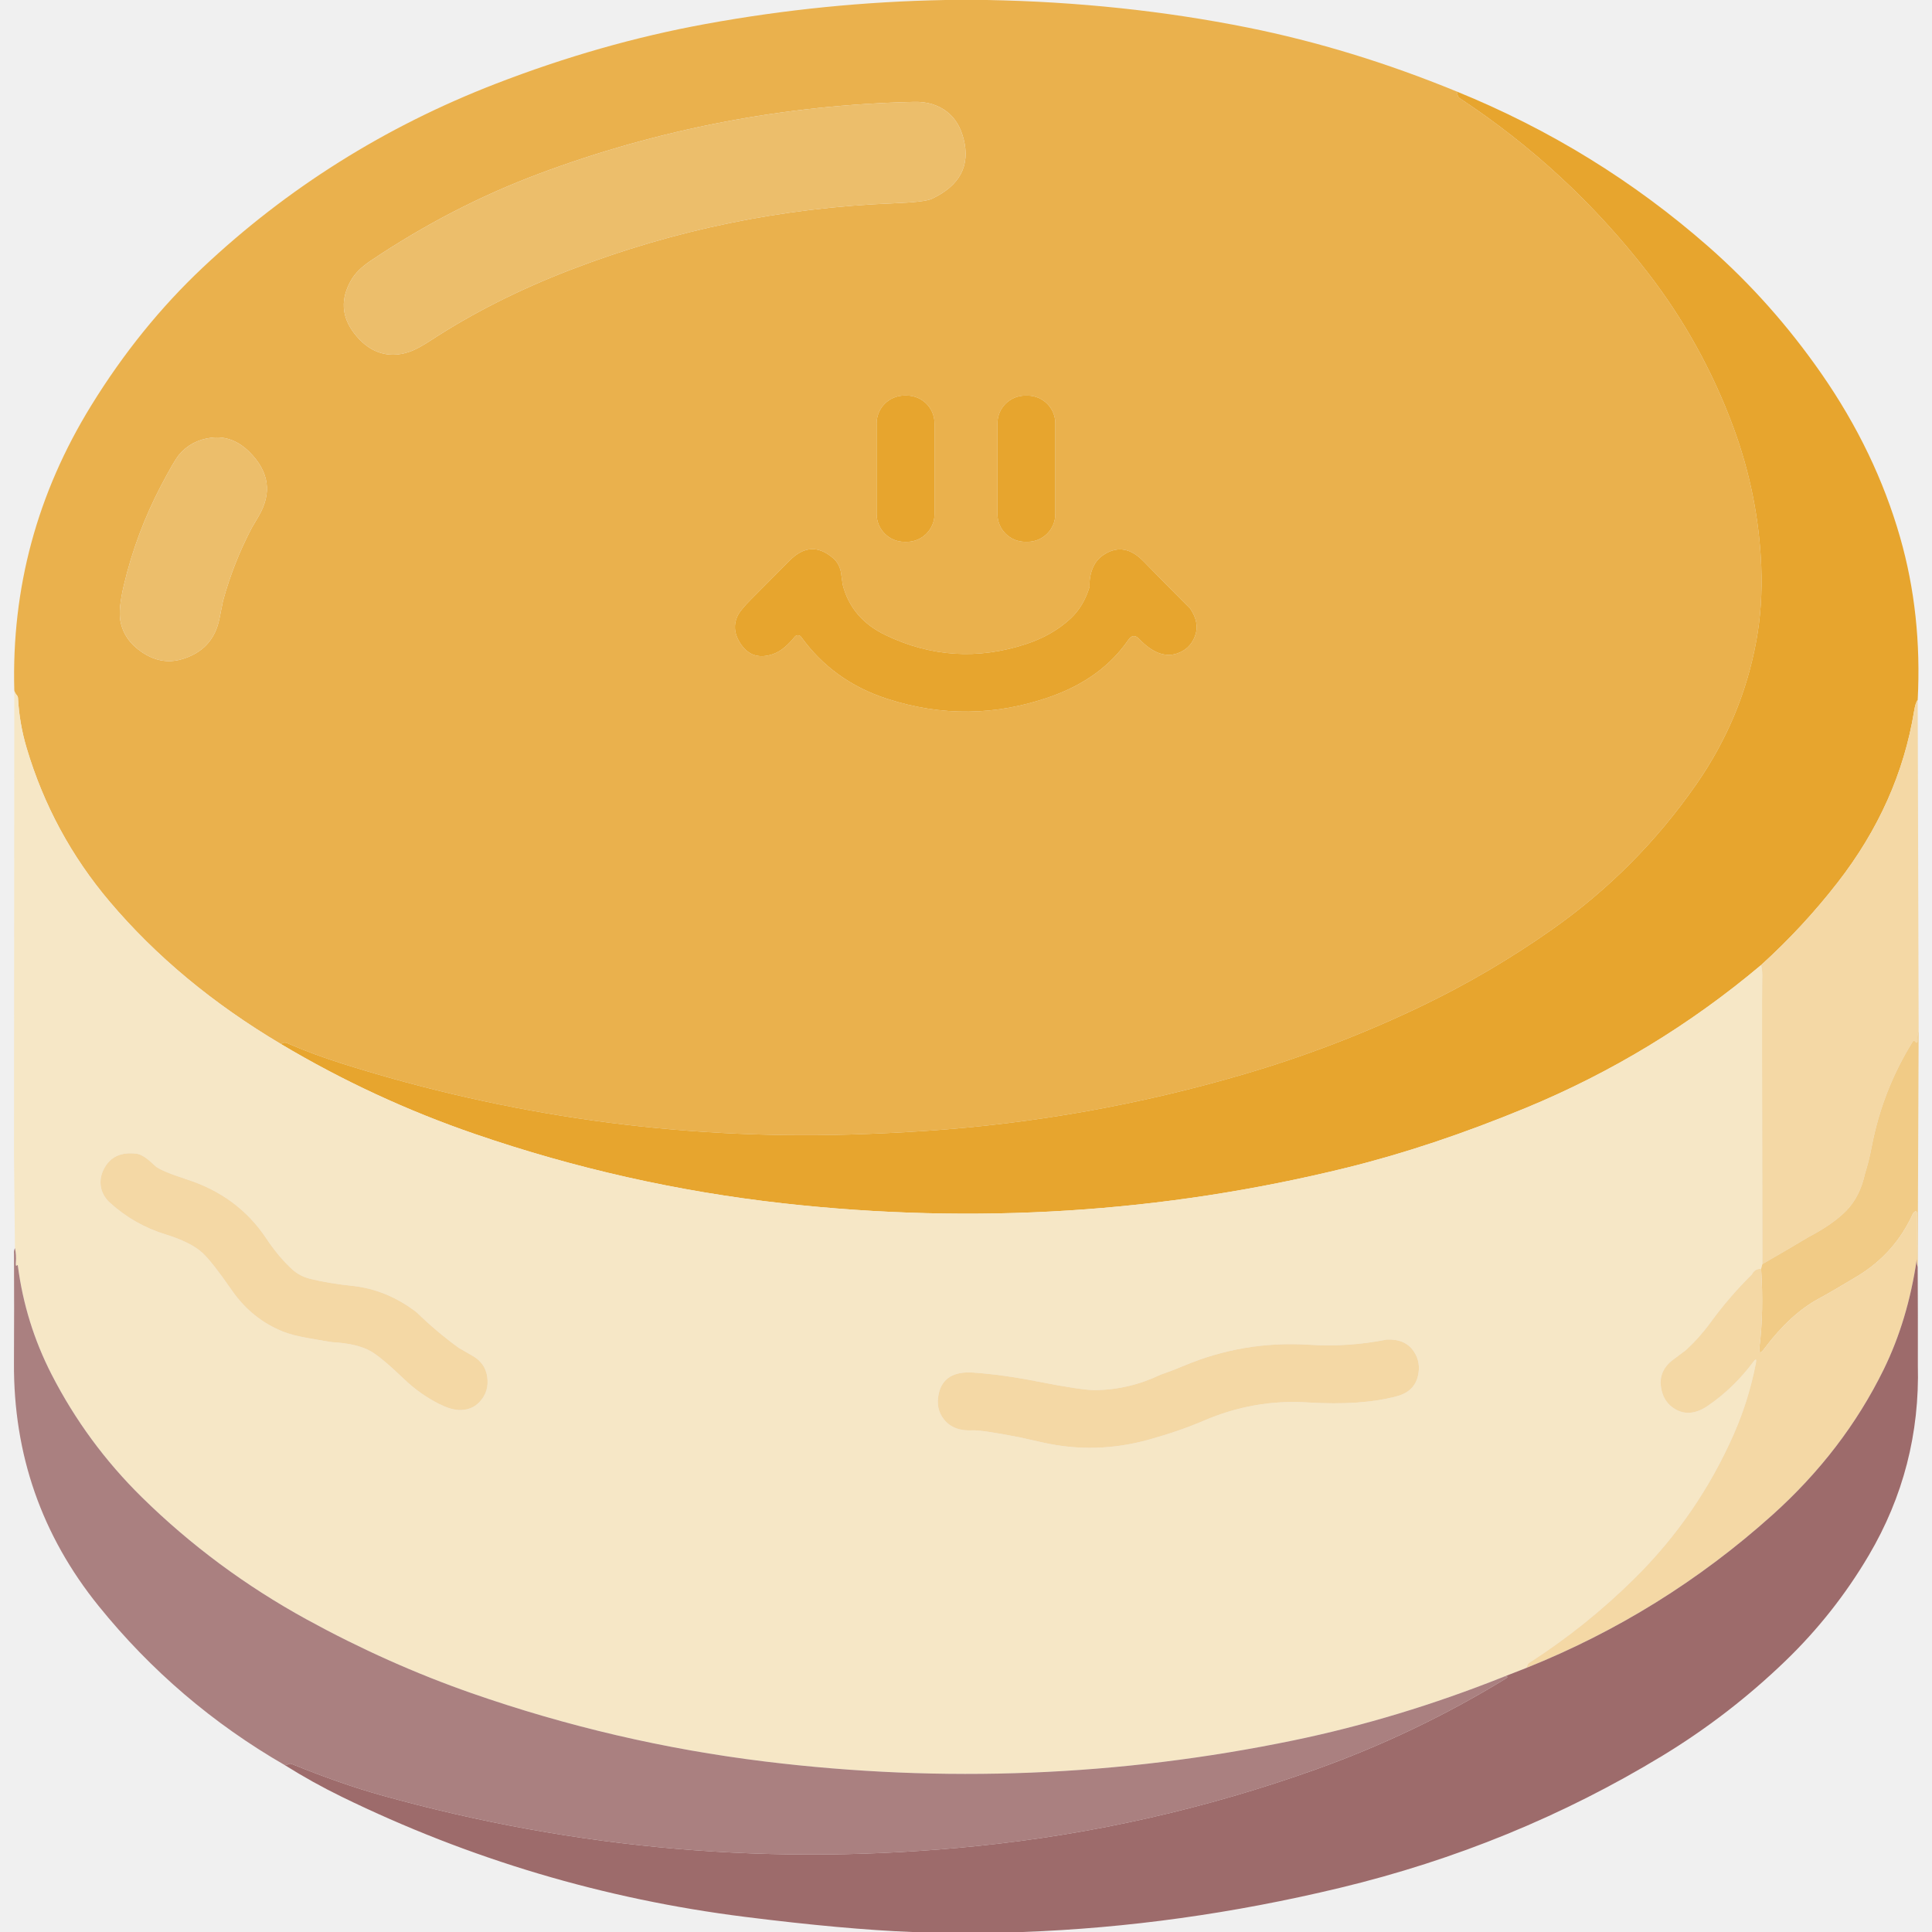
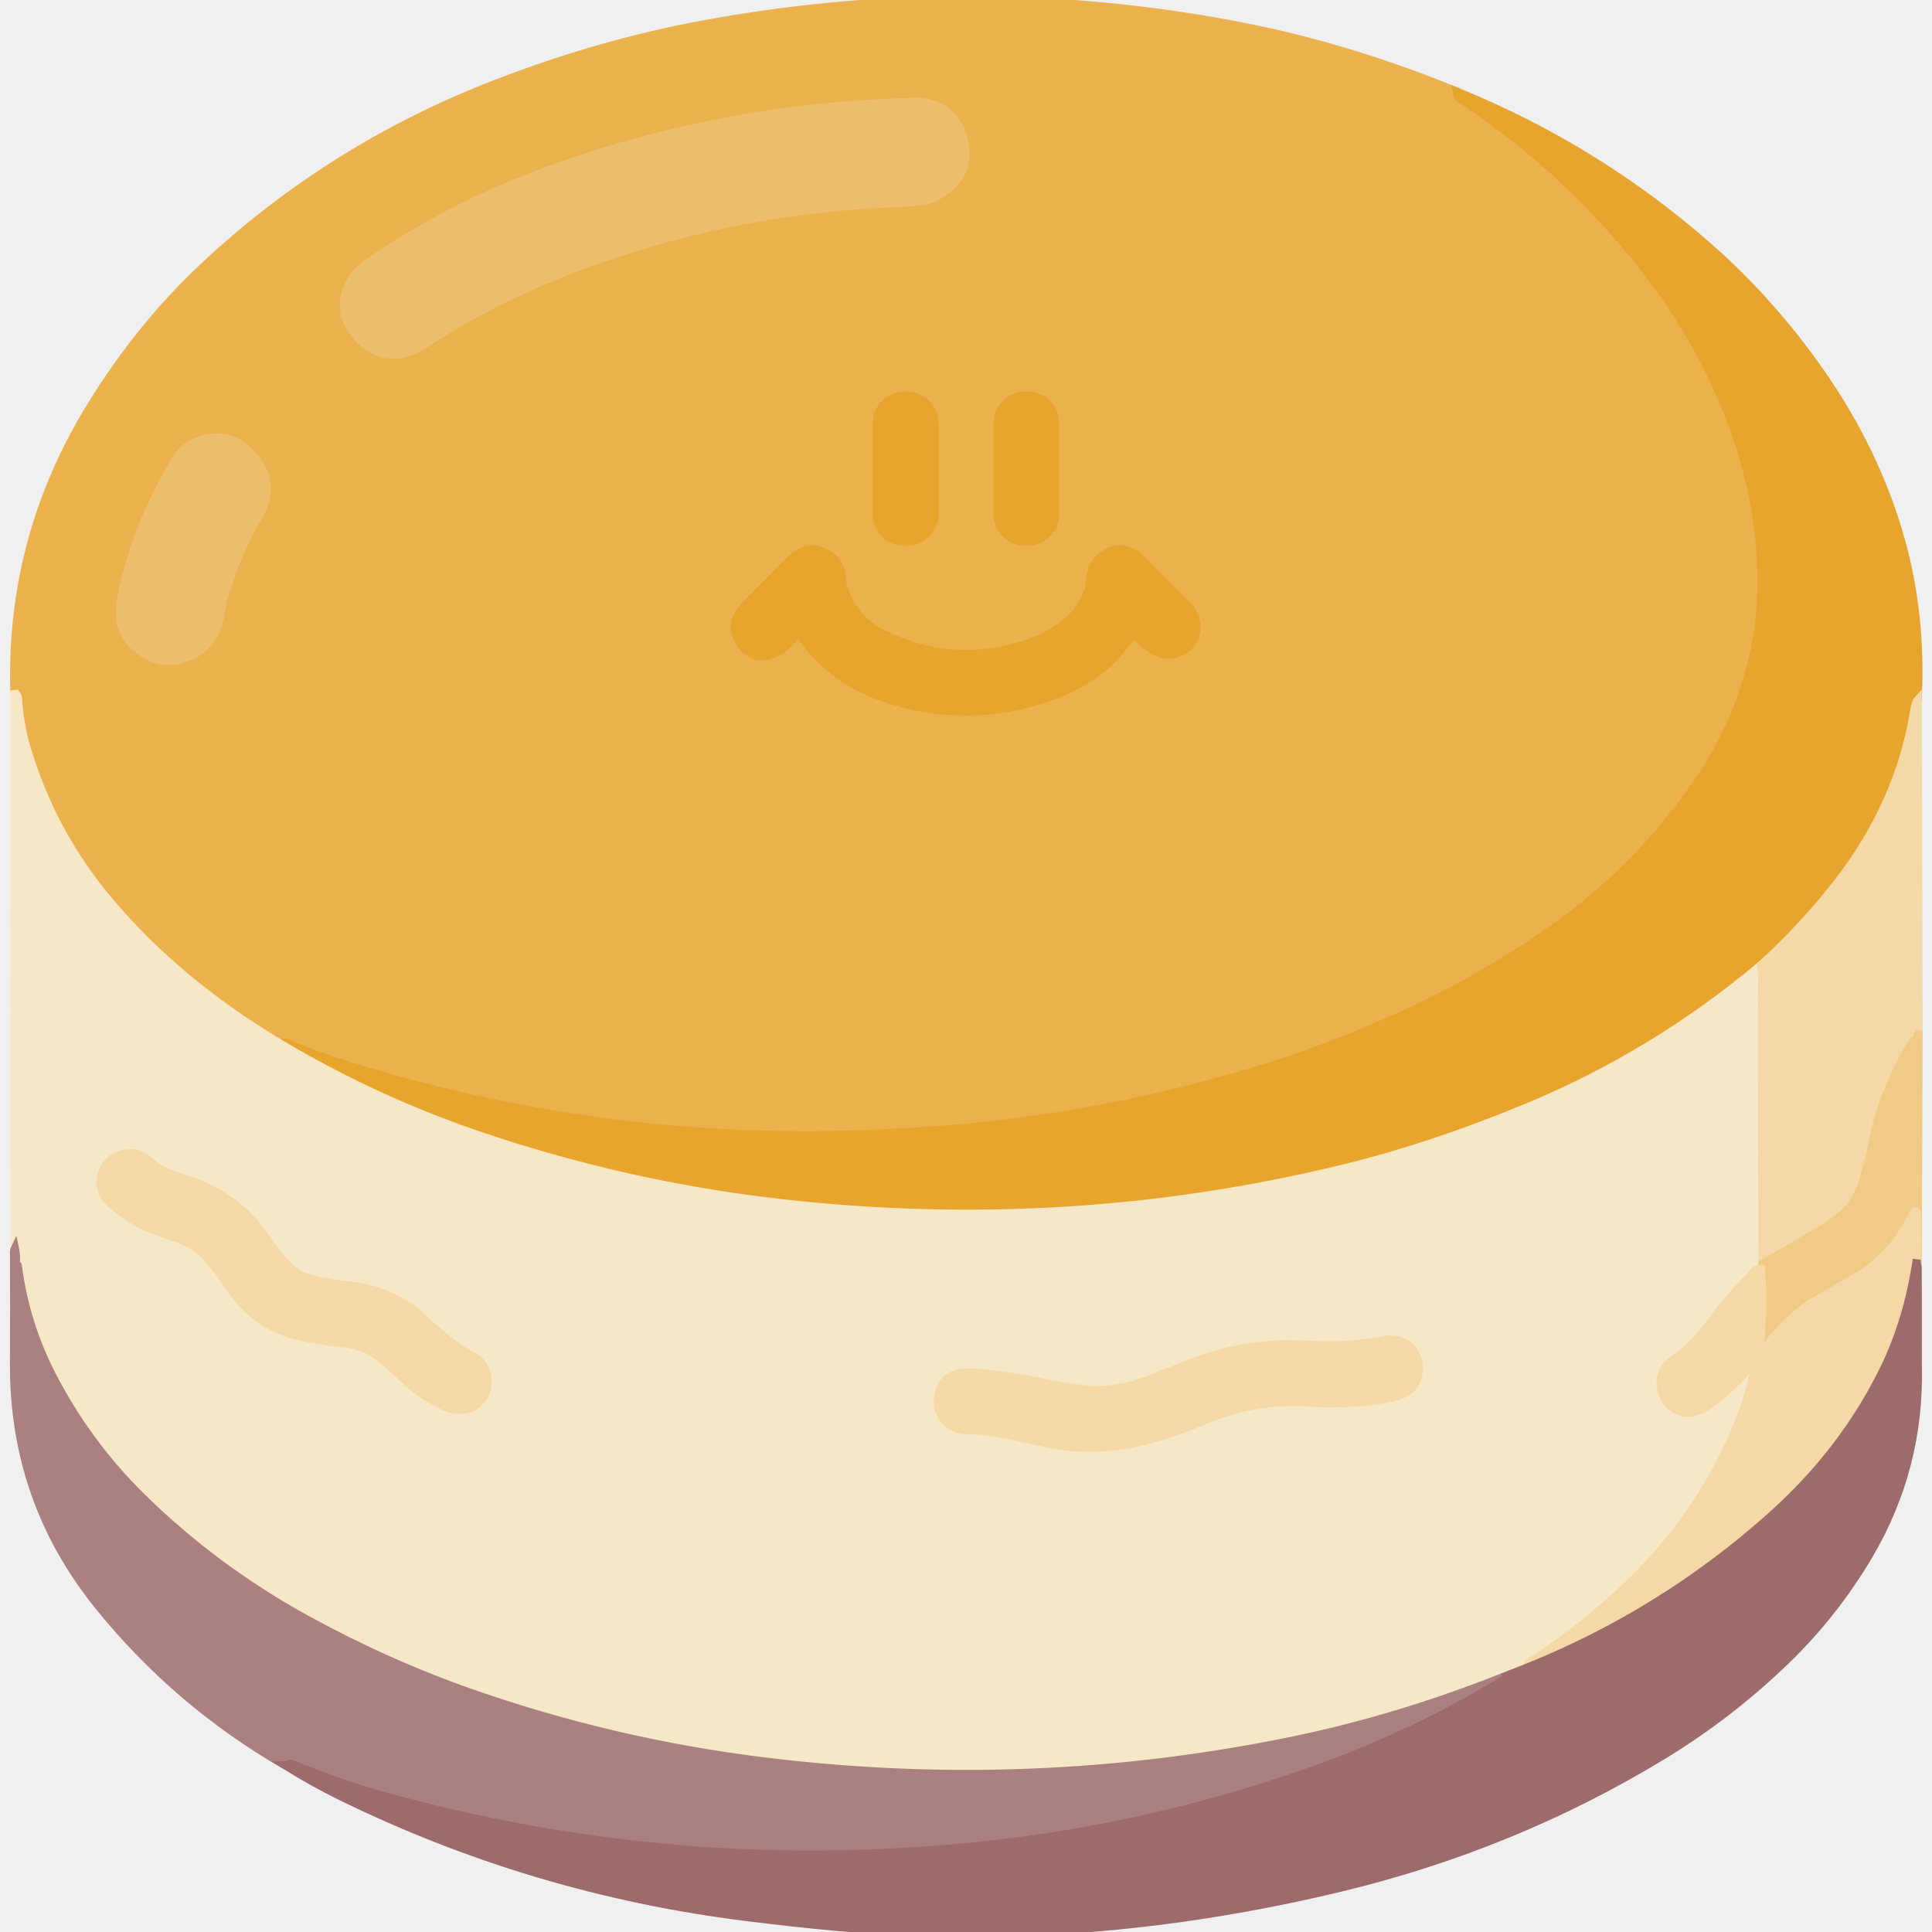
- <svg xmlns="http://www.w3.org/2000/svg" version="1.1" viewBox="0 0 512 512">
-   <path fill="rgb(77,88,47)" fill-opacity="0.000" d="M 0.00 0.00 Q 125.28 0.00 250.56 0.00 Q 218.53 0.59 187.02 6.35 Q 159.17 11.43 131.25 22.25 Q 87.35 39.26 53.69 70.95 Q 36.98 86.69 24.19 107.44 Q 2.66 142.35 3.79 183.00 L 3.71 306.25 Q 3.38 305.87 3.25 306.25 Q 3.18 306.47 3.25 331.00 Q 3.25 332.14 3.71 332.25 Q 3.78 346.75 3.70 361.25 Q 3.50 397.58 26.15 425.62 Q 46.88 451.28 75.50 467.79 Q 82.81 472.38 90.57 476.17 Q 141.35 500.96 197.50 508.00 Q 223.80 511.30 241.69 512.00 Q 120.84 512.00 0.00 512.00 Q 0.00 256.00 0.00 0.00 Z" />
-   <path fill="rgb(234,177,77)" fill-opacity="1.000" d="M 250.56 0.00 Q 256.06 0.00 261.56 0.00 Q 297.51 0.66 330.69 7.31 Q 358.23 12.84 386.04 24.25 L 386.28 25.18 A 1.43 0.72 86.6 0 0 386.74 25.97 Q 415.51 44.90 436.59 72.14 Q 451.12 90.91 459.34 113.18 Q 465.97 131.11 466.75 150.01 Q 467.17 160.42 465.43 169.90 Q 461.66 190.39 449.56 207.81 Q 433.89 230.38 411.43 246.23 Q 394.74 258.00 376.31 266.82 Q 353.74 277.61 329.72 284.66 Q 288.26 296.83 245.23 299.71 Q 235.43 300.36 225.26 300.66 Q 156.63 302.64 91.01 281.97 Q 82.77 279.37 76.25 276.50 Q 75.19 276.03 74.50 276.71 Q 47.41 260.63 29.06 238.94 Q 13.80 220.89 7.06 198.23 Q 5.13 191.74 4.77 184.99 A 1.58 1.02 32.8 0 0 4.39 184.15 Q 3.96 183.66 3.79 183.00 Q 2.66 142.35 24.19 107.44 Q 36.98 86.69 53.69 70.95 Q 87.35 39.26 131.25 22.25 Q 159.17 11.43 187.02 6.35 Q 218.53 0.59 250.56 0.00 Z M 100.15 93.28 Q 104.07 94.75 108.53 93.22 Q 110.64 92.51 114.19 90.19 Q 130.74 79.38 151.14 71.52 Q 192.45 55.61 236.75 53.88 Q 245.11 53.55 246.94 52.69 Q 258.04 47.47 255.39 36.91 Q 254.19 32.12 250.99 29.64 Q 247.43 26.88 242.25 27.00 Q 190.57 28.20 142.81 46.06 Q 119.57 54.76 98.18 69.14 Q 94.66 71.51 93.12 74.14 Q 88.72 81.70 93.93 88.41 Q 96.72 91.99 100.15 93.28 Z M 247.66 112.19 A 7.36 7.36 0 0 0 240.30 104.83 L 239.68 104.83 A 7.36 7.36 0 0 0 232.32 112.19 L 232.32 136.23 A 7.36 7.36 0 0 0 239.68 143.59 L 240.30 143.59 A 7.36 7.36 0 0 0 247.66 136.23 L 247.66 112.19 Z M 279.67 112.20 A 7.36 7.36 0 0 0 272.31 104.84 L 271.69 104.84 A 7.36 7.36 0 0 0 264.33 112.20 L 264.33 136.22 A 7.36 7.36 0 0 0 271.69 143.58 L 272.31 143.58 A 7.36 7.36 0 0 0 279.67 136.22 L 279.67 112.20 Z M 66.16 119.84 Q 61.65 115.31 56.00 116.00 Q 50.67 116.65 47.41 120.57 Q 46.21 122.00 42.76 128.55 Q 36.09 141.23 32.80 155.18 Q 31.33 161.44 31.90 164.54 Q 32.84 169.62 37.61 172.83 Q 42.68 176.25 48.00 174.75 Q 56.49 172.36 58.17 163.88 Q 59.09 159.25 59.12 159.16 Q 61.88 149.11 66.73 139.87 Q 66.76 139.80 68.52 136.83 Q 73.94 127.63 66.16 119.84 Z M 283.69 163.94 Q 278.87 168.41 271.86 170.70 Q 252.72 176.96 234.69 168.31 Q 225.64 163.97 223.33 154.97 Q 223.32 154.94 222.91 152.00 Q 222.56 149.46 220.81 147.94 Q 214.93 142.84 209.28 148.53 Q 204.16 153.69 199.04 158.83 Q 196.05 161.83 195.36 163.43 Q 194.00 166.56 195.75 169.75 Q 198.81 175.31 204.66 173.41 Q 206.41 172.84 207.96 171.51 Q 209.41 170.27 210.63 168.73 A 1.05 1.04 46.3 0 1 212.30 168.77 Q 220.79 180.54 235.02 185.17 Q 256.83 192.26 278.42 184.62 Q 291.95 179.84 299.03 169.57 Q 300.33 167.68 301.90 169.34 Q 307.04 174.73 311.82 173.22 Q 315.30 172.11 316.64 168.69 Q 318.03 165.15 315.44 161.31 Q 309.19 155.06 303.02 148.73 Q 298.05 143.63 292.80 146.82 Q 290.58 148.16 289.61 150.49 Q 288.63 152.83 288.75 155.50 Q 287.18 160.70 283.69 163.94 Z" />
-   <path fill="rgb(77,88,47)" fill-opacity="0.000" d="M 261.56 0.00 Q 386.78 0.00 512.00 0.00 Q 512.00 256.00 512.00 512.00 Q 391.47 512.00 270.94 512.00 Q 312.70 510.49 355.06 500.31 Q 401.14 489.24 440.59 465.27 Q 458.27 454.52 473.16 440.16 Q 486.10 427.68 495.23 412.21 Q 508.96 388.93 508.25 361.75 Q 508.28 348.75 508.21 335.75 L 508.46 273.25 L 508.21 185.50 Q 509.39 162.80 503.56 142.44 Q 497.05 119.69 482.71 99.05 Q 469.54 80.10 452.69 65.31 Q 423.04 39.30 386.04 24.25 Q 358.23 12.84 330.69 7.31 Q 297.51 0.66 261.56 0.00 Z" />
-   <path fill="rgb(231,165,46)" fill-opacity="1.000" d="M 386.04 24.25 Q 423.04 39.30 452.69 65.31 Q 469.54 80.10 482.71 99.05 Q 497.05 119.69 503.56 142.44 Q 509.39 162.80 508.21 185.50 Q 507.63 186.15 507.25 188.50 Q 503.25 212.93 487.05 233.80 Q 477.84 245.66 466.71 255.75 Q 438.47 279.52 404.34 293.62 Q 379.52 303.87 356.94 309.44 Q 283.88 327.43 207.48 318.89 Q 165.69 314.21 125.94 300.55 Q 98.98 291.29 74.50 276.71 Q 75.19 276.03 76.25 276.50 Q 82.77 279.37 91.01 281.97 Q 156.63 302.64 225.26 300.66 Q 235.43 300.36 245.23 299.71 Q 288.26 296.83 329.72 284.66 Q 353.74 277.61 376.31 266.82 Q 394.74 258.00 411.43 246.23 Q 433.89 230.38 449.56 207.81 Q 461.66 190.39 465.43 169.90 Q 467.17 160.42 466.75 150.01 Q 465.97 131.11 459.34 113.18 Q 451.12 90.91 436.59 72.14 Q 415.51 44.90 386.74 25.97 A 1.43 0.72 86.6 0 1 386.28 25.18 L 386.04 24.25 Z" />
-   <path fill="rgb(236,190,107)" fill-opacity="1.000" d="M 242.25 27.00 Q 247.43 26.88 250.99 29.64 Q 254.19 32.12 255.39 36.91 Q 258.04 47.47 246.94 52.69 Q 245.11 53.55 236.75 53.88 Q 192.45 55.61 151.14 71.52 Q 130.74 79.38 114.19 90.19 Q 110.64 92.51 108.53 93.22 Q 104.07 94.75 100.15 93.28 Q 96.72 91.99 93.93 88.41 Q 88.72 81.70 93.12 74.14 Q 94.66 71.51 98.18 69.14 Q 119.57 54.76 142.81 46.06 Q 190.57 28.20 242.25 27.00 Z" />
-   <rect fill="rgb(231,165,46)" fill-opacity="1.000" x="-7.67" y="-19.38" width="15.34" height="38.76" rx="7.36" transform="translate(239.99,124.21) rotate(0.0)" />
-   <rect fill="rgb(231,165,46)" fill-opacity="1.000" x="-7.67" y="-19.37" width="15.34" height="38.74" rx="7.36" transform="translate(272.00,124.21) rotate(0.0)" />
-   <path fill="rgb(236,190,107)" fill-opacity="1.000" d="M 56.00 116.00 Q 61.65 115.31 66.16 119.84 Q 73.94 127.63 68.52 136.83 Q 66.76 139.80 66.73 139.87 Q 61.88 149.11 59.12 159.16 Q 59.09 159.25 58.17 163.88 Q 56.49 172.36 48.00 174.75 Q 42.68 176.25 37.61 172.83 Q 32.84 169.62 31.90 164.54 Q 31.33 161.44 32.80 155.18 Q 36.09 141.23 42.76 128.55 Q 46.21 122.00 47.41 120.57 Q 50.67 116.65 56.00 116.00 Z" />
-   <path fill="rgb(231,165,46)" fill-opacity="1.000" d="M 220.81 147.94 Q 222.56 149.46 222.91 152.00 Q 223.32 154.94 223.33 154.97 Q 225.64 163.97 234.69 168.31 Q 252.72 176.96 271.86 170.70 Q 278.87 168.41 283.69 163.94 Q 287.18 160.70 288.75 155.50 Q 288.63 152.83 289.61 150.49 Q 290.58 148.16 292.80 146.82 Q 298.05 143.63 303.02 148.73 Q 309.19 155.06 315.44 161.31 Q 318.03 165.15 316.64 168.69 Q 315.30 172.11 311.82 173.22 Q 307.04 174.73 301.90 169.34 Q 300.33 167.68 299.03 169.57 Q 291.95 179.84 278.42 184.62 Q 256.83 192.26 235.02 185.17 Q 220.79 180.54 212.30 168.77 A 1.05 1.04 46.3 0 0 210.63 168.73 Q 209.41 170.27 207.96 171.51 Q 206.41 172.84 204.66 173.41 Q 198.81 175.31 195.75 169.75 Q 194.00 166.56 195.36 163.43 Q 196.05 161.83 199.04 158.83 Q 204.16 153.69 209.28 148.53 Q 214.93 142.84 220.81 147.94 Z" />
-   <path fill="rgb(246,231,198)" fill-opacity="1.000" d="M 3.79 183.00 Q 3.96 183.66 4.39 184.15 A 1.58 1.02 32.8 0 1 4.77 184.99 Q 5.13 191.74 7.06 198.23 Q 13.80 220.89 29.06 238.94 Q 47.41 260.63 74.50 276.71 Q 98.98 291.29 125.94 300.55 Q 165.69 314.21 207.48 318.89 Q 283.88 327.43 356.94 309.44 Q 379.52 303.87 404.34 293.62 Q 438.47 279.52 466.71 255.75 Q 467.11 257.28 467.00 259.50 Q 466.90 261.49 467.04 335.00 L 466.71 336.25 Q 465.02 336.21 464.25 337.75 Q 458.24 343.69 453.26 350.53 Q 450.37 354.50 446.76 357.81 Q 446.70 357.86 443.43 360.30 Q 439.51 363.21 440.19 367.68 Q 440.80 371.71 444.13 373.55 Q 448.01 375.68 452.60 372.55 Q 459.46 367.86 464.66 360.89 Q 465.65 359.57 465.34 361.19 Q 463.47 370.92 459.55 379.88 Q 450.05 401.57 433.23 418.23 Q 420.38 430.96 405.17 440.73 A 1.27 0.33 -74.3 0 0 404.72 441.50 L 404.54 442.00 L 398.25 444.46 Q 370.58 455.46 342.94 461.19 Q 273.75 475.52 202.74 466.82 Q 162.89 461.94 125.01 448.72 Q 102.77 440.95 81.31 429.19 Q 56.94 415.82 37.53 396.72 Q 23.00 382.41 13.69 364.28 Q 6.69 350.63 4.73 335.42 Q 4.69 335.13 4.47 335.36 Q 4.10 335.73 4.20 334.50 Q 4.36 332.60 3.96 330.75 L 3.71 306.25 L 3.79 183.00 Z M 29.20 318.80 Q 35.63 324.60 43.95 327.16 Q 50.52 329.19 53.56 331.94 Q 56.05 334.18 61.48 342.00 Q 66.76 349.60 75.10 352.93 Q 77.44 353.86 81.51 354.59 Q 87.53 355.66 88.06 355.69 Q 94.64 356.06 98.19 358.06 Q 101.05 359.68 107.06 365.45 Q 111.21 369.44 116.29 372.02 Q 119.32 373.56 121.54 373.66 Q 124.84 373.82 126.99 371.63 Q 129.72 368.83 129.11 364.78 Q 128.57 361.23 125.27 359.33 Q 121.60 357.22 121.56 357.19 Q 115.67 352.91 110.44 347.81 Q 102.56 341.72 93.25 340.75 Q 87.16 340.11 82.34 338.94 Q 79.42 338.23 77.37 336.34 Q 73.79 333.04 70.56 328.19 Q 63.11 316.97 49.56 312.57 Q 42.39 310.24 41.06 308.94 Q 38.05 305.99 36.25 305.75 Q 30.24 304.97 27.71 309.46 Q 26.38 311.83 26.69 314.23 Q 27.04 316.85 29.20 318.80 Z M 257.69 379.06 Q 260.03 378.93 270.14 380.89 Q 270.21 380.90 276.31 382.27 Q 290.39 385.44 304.44 381.52 Q 312.64 379.24 319.00 376.50 Q 332.31 370.77 346.51 371.66 Q 360.86 372.55 370.25 370.00 Q 374.76 368.78 375.75 364.71 Q 376.65 361.02 374.62 358.06 Q 372.37 354.79 367.50 355.00 Q 357.34 357.03 346.99 356.37 Q 329.55 355.25 313.54 362.02 Q 310.59 363.27 307.56 364.31 Q 299.13 368.33 290.13 368.39 Q 286.65 368.41 275.01 366.12 Q 265.84 364.31 258.00 363.75 Q 250.14 363.18 248.77 369.35 Q 247.88 373.37 250.22 376.23 Q 252.76 379.34 257.69 379.06 Z" />
-   <path fill="rgb(244,216,165)" fill-opacity="1.000" d="M 508.21 185.50 L 508.46 273.25 Q 508.09 274.34 508.17 275.51 Q 508.26 276.86 507.48 275.95 A 0.35 0.33 41.3 0 0 506.93 275.97 Q 498.85 288.95 496.00 304.00 Q 495.33 307.55 494.25 311.00 Q 492.90 317.21 489.19 320.94 Q 485.65 324.49 479.31 327.81 Q 473.21 331.46 467.04 335.00 Q 466.90 261.49 467.00 259.50 Q 467.11 257.28 466.71 255.75 Q 477.84 245.66 487.05 233.80 Q 503.25 212.93 507.25 188.50 Q 507.63 186.15 508.21 185.50 Z" />
-   <path fill="rgb(241,203,134)" fill-opacity="1.000" d="M 508.46 273.25 L 508.21 335.75 Q 507.87 334.79 507.96 333.75 Q 508.03 327.87 508.00 322.00 Q 508.13 320.28 507.00 321.50 Q 502.21 332.19 492.17 338.24 Q 485.34 342.35 481.94 344.19 Q 474.43 348.23 467.51 357.47 Q 465.96 359.54 466.28 356.98 Q 467.45 347.49 466.71 336.25 L 467.04 335.00 Q 473.21 331.46 479.31 327.81 Q 485.65 324.49 489.19 320.94 Q 492.90 317.21 494.25 311.00 Q 495.33 307.55 496.00 304.00 Q 498.85 288.95 506.93 275.97 A 0.35 0.33 41.3 0 1 507.48 275.95 Q 508.26 276.86 508.17 275.51 Q 508.09 274.34 508.46 273.25 Z" />
-   <path fill="rgb(244,216,165)" fill-opacity="1.000" d="M 36.25 305.75 Q 38.05 305.99 41.06 308.94 Q 42.39 310.24 49.56 312.57 Q 63.11 316.97 70.56 328.19 Q 73.79 333.04 77.37 336.34 Q 79.42 338.23 82.34 338.94 Q 87.16 340.11 93.25 340.75 Q 102.56 341.72 110.44 347.81 Q 115.67 352.91 121.56 357.19 Q 121.60 357.22 125.27 359.33 Q 128.57 361.23 129.11 364.78 Q 129.72 368.83 126.99 371.63 Q 124.84 373.82 121.54 373.66 Q 119.32 373.56 116.29 372.02 Q 111.21 369.44 107.06 365.45 Q 101.05 359.68 98.19 358.06 Q 94.64 356.06 88.06 355.69 Q 87.53 355.66 81.51 354.59 Q 77.44 353.86 75.10 352.93 Q 66.76 349.60 61.48 342.00 Q 56.05 334.18 53.56 331.94 Q 50.52 329.19 43.95 327.16 Q 35.63 324.60 29.20 318.80 Q 27.04 316.85 26.69 314.23 Q 26.38 311.83 27.71 309.46 Q 30.24 304.97 36.25 305.75 Z" />
-   <path fill="rgb(77,88,47)" fill-opacity="0.000" d="M 3.71 306.25 L 3.96 330.75 Q 3.62 331.45 3.71 332.25 Q 3.25 332.14 3.25 331.00 Q 3.18 306.47 3.25 306.25 Q 3.38 305.87 3.71 306.25 Z" />
-   <path fill="rgb(244,216,165)" fill-opacity="1.000" d="M 508.00 322.00 Q 508.03 327.87 507.96 333.75 Q 505.60 349.86 499.19 362.94 Q 488.58 384.56 469.59 401.58 Q 440.65 427.52 404.54 442.00 L 404.72 441.50 A 1.27 0.33 -74.3 0 1 405.17 440.73 Q 420.38 430.96 433.23 418.23 Q 450.05 401.57 459.55 379.88 Q 463.47 370.92 465.34 361.19 Q 465.65 359.57 464.66 360.89 Q 459.46 367.86 452.60 372.55 Q 448.01 375.68 444.13 373.55 Q 440.80 371.71 440.19 367.68 Q 439.51 363.21 443.43 360.30 Q 446.70 357.86 446.76 357.81 Q 450.37 354.50 453.26 350.53 Q 458.24 343.69 464.25 337.75 Q 465.02 336.21 466.71 336.25 Q 467.45 347.49 466.28 356.98 Q 465.96 359.54 467.51 357.47 Q 474.43 348.23 481.94 344.19 Q 485.34 342.35 492.17 338.24 Q 502.21 332.19 507.00 321.50 Q 508.13 320.28 508.00 322.00 Z" />
-   <path fill="rgb(170,128,128)" fill-opacity="1.000" d="M 3.96 330.75 Q 4.36 332.60 4.20 334.50 Q 4.10 335.73 4.47 335.36 Q 4.69 335.13 4.73 335.42 Q 6.69 350.63 13.69 364.28 Q 23.00 382.41 37.53 396.72 Q 56.94 415.82 81.31 429.19 Q 102.77 440.95 125.01 448.72 Q 162.89 461.94 202.74 466.82 Q 273.75 475.52 342.94 461.19 Q 370.58 455.46 398.25 444.46 Q 400.43 444.00 398.76 445.02 Q 374.97 459.53 348.72 468.91 Q 305.11 484.50 259.02 489.21 Q 178.65 497.44 101.00 475.75 Q 90.30 472.76 77.22 467.44 A 1.09 0.83 -44.7 0 0 76.36 467.55 Q 75.97 467.78 75.50 467.79 Q 46.88 451.28 26.15 425.62 Q 3.50 397.58 3.70 361.25 Q 3.78 346.75 3.71 332.25 Q 3.62 331.45 3.96 330.75 Z" />
-   <path fill="rgb(157,107,107)" fill-opacity="1.000" d="M 507.96 333.75 Q 507.87 334.79 508.21 335.75 Q 508.28 348.75 508.25 361.75 Q 508.96 388.93 495.23 412.21 Q 486.10 427.68 473.16 440.16 Q 458.27 454.52 440.59 465.27 Q 401.14 489.24 355.06 500.31 Q 312.70 510.49 270.94 512.00 Q 256.31 512.00 241.69 512.00 Q 223.80 511.30 197.50 508.00 Q 141.35 500.96 90.57 476.17 Q 82.81 472.38 75.50 467.79 Q 75.97 467.78 76.36 467.55 A 1.09 0.83 -44.7 0 1 77.22 467.44 Q 90.30 472.76 101.00 475.75 Q 178.65 497.44 259.02 489.21 Q 305.11 484.50 348.72 468.91 Q 374.97 459.53 398.76 445.02 Q 400.43 444.00 398.25 444.46 L 404.54 442.00 Q 440.65 427.52 469.59 401.58 Q 488.58 384.56 499.19 362.94 Q 505.60 349.86 507.96 333.75 Z" />
-   <path fill="rgb(244,216,165)" fill-opacity="1.000" d="M 367.50 355.00 Q 372.37 354.79 374.62 358.06 Q 376.65 361.02 375.75 364.71 Q 374.76 368.78 370.25 370.00 Q 360.86 372.55 346.51 371.66 Q 332.31 370.77 319.00 376.50 Q 312.64 379.24 304.44 381.52 Q 290.39 385.44 276.31 382.27 Q 270.21 380.90 270.14 380.89 Q 260.03 378.93 257.69 379.06 Q 252.76 379.34 250.22 376.23 Q 247.88 373.37 248.77 369.35 Q 250.14 363.18 258.00 363.75 Q 265.84 364.31 275.01 366.12 Q 286.65 368.41 290.13 368.39 Q 299.13 368.33 307.56 364.31 Q 310.59 363.27 313.54 362.02 Q 329.55 355.25 346.99 356.37 Q 357.34 357.03 367.50 355.00 Z" />
+ <svg xmlns="http://www.w3.org/2000/svg" width="240" height="240" viewBox="0 0 240 240" fill="none">
+   <g clip-path="url(#clip0_535_1401)">
+     <path d="M117.45 0C119.169 0 120.887 0 122.606 0C133.84 0.206 144.642 1.348 155.011 3.427C163.617 5.155 172.265 7.802 180.956 11.367L181.069 11.803C181.091 11.889 181.121 11.966 181.159 12.03C181.196 12.094 181.238 12.143 181.284 12.173C190.275 18.089 198.064 25.303 204.651 33.816C209.192 39.681 212.747 46.094 215.315 53.053C217.387 58.656 218.545 64.411 218.789 70.317C218.92 73.57 218.714 76.678 218.17 79.641C216.992 86.044 214.512 91.967 210.731 97.411C205.834 104.464 199.876 110.467 192.858 115.42C187.642 119.098 182.155 122.316 176.395 125.072C169.342 128.444 162.062 131.231 154.556 133.434C141.6 137.238 128.398 139.589 114.951 140.489C111.889 140.692 108.769 140.841 105.59 140.934C84.144 141.553 63.167 138.633 42.661 132.173C40.086 131.361 37.779 130.506 35.742 129.609C35.411 129.463 35.137 129.495 34.922 129.708C26.456 124.683 19.356 118.781 13.622 112.003C8.853 106.363 5.415 100.002 3.309 92.92C2.706 90.892 2.348 88.823 2.236 86.714C2.23 86.587 2.167 86.447 2.058 86.32C1.923 86.167 1.83 85.987 1.776 85.781C1.423 73.078 4.611 61.272 11.339 50.362C15.336 43.878 19.945 38.177 25.167 33.258C35.686 23.355 47.804 15.745 61.523 10.43C70.248 7.048 78.962 4.564 87.665 2.977C97.512 1.177 107.44 0.184 117.45 0ZM46.945 43.725C48.17 44.184 49.48 44.175 50.873 43.697C51.533 43.475 52.417 43.002 53.526 42.277C58.698 38.898 64.472 35.981 70.847 33.525C83.756 28.553 97.133 25.797 110.976 25.256C113.589 25.153 115.181 24.967 115.753 24.698C119.222 23.067 120.542 20.602 119.714 17.302C119.339 15.805 118.651 14.669 117.651 13.894C116.539 13.031 115.173 12.619 113.555 12.656C97.404 13.031 81.867 16.009 66.942 21.591C59.679 24.309 52.706 27.916 46.022 32.409C44.922 33.15 44.131 33.931 43.65 34.753C42.275 37.116 42.401 39.345 44.029 41.442C44.901 42.561 45.873 43.322 46.945 43.725ZM116.09 52.589C116.09 51.674 115.727 50.797 115.08 50.15C114.433 49.502 113.555 49.139 112.64 49.139H112.35C111.435 49.139 110.557 49.502 109.91 50.15C109.263 50.797 108.9 51.674 108.9 52.589V63.858C108.9 64.773 109.263 65.65 109.91 66.297C110.557 66.944 111.435 67.308 112.35 67.308H112.64C113.555 67.308 114.433 66.944 115.08 66.297C115.727 65.65 116.09 64.773 116.09 63.858V52.589ZM131.095 52.594C131.095 51.679 130.732 50.801 130.085 50.154C129.438 49.507 128.56 49.144 127.645 49.144H127.355C126.44 49.144 125.562 49.507 124.915 50.154C124.268 50.801 123.905 51.679 123.905 52.594V63.853C123.905 64.768 124.268 65.646 124.915 66.293C125.562 66.94 126.44 67.303 127.355 67.303H127.645C128.56 67.303 129.438 66.94 130.085 66.293C130.732 65.646 131.095 64.768 131.095 63.853V52.594ZM31.012 56.175C29.603 54.759 28.015 54.159 26.25 54.375C24.584 54.578 23.242 55.292 22.223 56.517C21.848 56.964 21.122 58.211 20.044 60.258C17.959 64.22 16.403 68.381 15.375 72.741C14.915 74.697 14.775 76.159 14.953 77.128C15.247 78.716 16.139 80.011 17.63 81.014C19.214 82.083 20.837 82.383 22.5 81.914C25.153 81.167 26.742 79.469 27.267 76.819C27.555 75.372 27.703 74.634 27.712 74.606C28.575 71.466 29.764 68.452 31.279 65.564C31.289 65.542 31.569 65.067 32.119 64.139C33.812 61.264 33.444 58.609 31.012 56.175ZM132.98 76.847C131.473 78.244 129.625 79.3 127.434 80.016C121.453 81.972 115.645 81.598 110.011 78.895C107.183 77.539 105.408 75.455 104.686 72.642C104.683 72.633 104.617 72.169 104.489 71.25C104.38 70.456 104.051 69.822 103.505 69.347C101.667 67.753 99.865 67.845 98.1 69.623C96.5 71.236 94.9 72.845 93.3 74.452C92.365 75.389 91.79 76.108 91.575 76.608C91.15 77.586 91.211 78.573 91.758 79.57C92.714 81.308 94.106 81.88 95.934 81.286C96.481 81.108 96.997 80.811 97.481 80.395C97.934 80.008 98.351 79.573 98.733 79.092C98.779 79.033 98.839 78.985 98.907 78.952C98.976 78.92 99.051 78.904 99.127 78.906C99.203 78.908 99.277 78.927 99.345 78.963C99.412 78.999 99.471 79.049 99.516 79.111C102.169 82.789 105.719 85.352 110.165 86.798C116.981 89.014 123.762 88.928 130.509 86.541C134.737 85.047 137.958 82.695 140.17 79.486C140.576 78.895 141.025 78.859 141.515 79.378C143.122 81.062 144.672 81.669 146.165 81.197C147.253 80.85 148.006 80.142 148.425 79.073C148.859 77.967 148.672 76.814 147.862 75.614C145.909 73.661 143.969 71.695 142.04 69.717C140.487 68.123 138.89 67.825 137.25 68.822C136.556 69.241 136.058 69.814 135.755 70.542C135.448 71.273 135.314 72.056 135.351 72.891C134.861 74.516 134.07 75.834 132.98 76.847Z" fill="#EAB14D" stroke="#EAB14D" />
+     <path d="M180.956 11.367C192.519 16.07 202.933 22.486 212.198 30.614C217.464 35.236 222.155 40.508 226.27 46.43C230.752 52.88 234.009 59.659 236.044 66.769C237.866 73.131 238.592 79.859 238.223 86.953C238.042 87.156 237.892 87.625 237.773 88.359C236.523 95.994 233.367 103.072 228.305 109.594C225.427 113.3 222.248 116.73 218.77 119.883C209.945 127.311 200.2 133.228 189.534 137.634C181.778 140.837 174.372 143.309 167.316 145.05C144.484 150.672 121.131 152.148 97.256 149.48C84.197 148.017 71.456 145.152 59.034 140.883C50.609 137.989 42.572 134.264 34.922 129.708C35.138 129.495 35.411 129.463 35.742 129.609C37.78 130.506 40.086 131.361 42.661 132.173C63.167 138.633 84.144 141.553 105.591 140.934C108.769 140.841 111.889 140.692 114.952 140.489C128.398 139.589 141.6 137.238 154.556 133.434C162.063 131.231 169.342 128.444 176.395 125.072C182.155 122.316 187.642 119.098 192.858 115.42C199.877 110.467 205.834 104.464 210.731 97.411C214.512 91.967 216.992 86.044 218.17 79.641C218.714 76.678 218.92 73.57 218.789 70.317C218.545 64.411 217.387 58.656 215.316 53.053C212.747 46.094 209.192 39.681 204.652 33.816C198.064 25.303 190.275 18.089 181.284 12.173C181.239 12.143 181.196 12.094 181.159 12.03C181.122 11.966 181.091 11.889 181.069 11.803L180.956 11.367Z" fill="#E7A52E" stroke="#E7A52E" />
+     <path d="M113.555 12.656C115.174 12.619 116.539 13.031 117.652 13.894C118.652 14.669 119.339 15.805 119.714 17.302C120.543 20.602 119.222 23.067 115.754 24.698C115.182 24.967 113.589 25.153 110.977 25.256C97.133 25.797 83.757 28.553 70.847 33.525C64.472 35.981 58.699 38.898 53.527 42.277C52.418 43.002 51.533 43.475 50.874 43.697C49.48 44.175 48.171 44.184 46.946 43.725C45.874 43.322 44.902 42.561 44.03 41.442C42.402 39.345 42.275 37.116 43.65 34.753C44.132 33.931 44.922 33.15 46.022 32.409C52.707 27.916 59.68 24.309 66.943 21.591C81.868 16.009 97.405 13.031 113.555 12.656Z" fill="#ECBE6B" stroke="#ECBE6B" />
+     <path d="M112.641 49.139H112.35C110.445 49.139 108.9 50.684 108.9 52.589V63.858C108.9 65.763 110.445 67.308 112.35 67.308H112.641C114.546 67.308 116.091 65.763 116.091 63.858V52.589C116.091 50.684 114.546 49.139 112.641 49.139Z" fill="#E7A52E" stroke="#E7A52E" />
+     <path d="M127.645 49.144H127.354C125.449 49.144 123.904 50.688 123.904 52.594V63.853C123.904 65.758 125.449 67.303 127.354 67.303H127.645C129.55 67.303 131.095 65.758 131.095 63.853V52.594C131.095 50.688 129.55 49.144 127.645 49.144Z" fill="#E7A52E" stroke="#E7A52E" />
+     <path d="M26.25 54.375C28.016 54.159 29.604 54.759 31.013 56.175C33.444 58.609 33.813 61.264 32.119 64.139C31.569 65.067 31.29 65.542 31.28 65.564C29.765 68.452 28.575 71.466 27.713 74.606C27.704 74.634 27.555 75.372 27.268 76.819C26.743 79.469 25.154 81.167 22.5 81.914C20.838 82.383 19.215 82.083 17.63 81.014C16.14 80.011 15.247 78.716 14.954 77.128C14.775 76.159 14.916 74.697 15.375 72.741C16.404 68.381 17.96 64.22 20.044 60.258C21.122 58.211 21.849 56.964 22.224 56.517C23.243 55.292 24.585 54.578 26.25 54.375Z" fill="#ECBE6B" stroke="#ECBE6B" />
+     <path d="M103.504 69.347C104.051 69.822 104.379 70.456 104.489 71.25C104.617 72.169 104.682 72.633 104.686 72.642C105.407 75.455 107.182 77.539 110.011 78.895C115.645 81.598 121.453 81.972 127.434 80.016C129.625 79.3 131.473 78.244 132.979 76.847C134.07 75.834 134.861 74.516 135.351 72.891C135.314 72.056 135.448 71.273 135.754 70.542C136.057 69.814 136.556 69.241 137.25 68.822C138.89 67.825 140.487 68.123 142.04 69.717C143.968 71.695 145.909 73.661 147.862 75.614C148.672 76.814 148.859 77.967 148.425 79.073C148.006 80.142 147.253 80.85 146.165 81.197C144.672 81.669 143.122 81.062 141.515 79.378C141.025 78.859 140.576 78.895 140.17 79.486C137.957 82.695 134.737 85.047 130.509 86.541C123.762 88.928 116.981 89.014 110.165 86.798C105.718 85.352 102.168 82.789 99.515 79.111C99.471 79.049 99.412 78.999 99.345 78.963C99.277 78.927 99.203 78.908 99.127 78.906C99.051 78.904 98.976 78.92 98.907 78.952C98.839 78.985 98.779 79.033 98.733 79.092C98.351 79.573 97.934 80.008 97.481 80.395C96.997 80.811 96.481 81.108 95.934 81.286C94.106 81.88 92.714 81.308 91.757 79.57C91.211 78.573 91.15 77.586 91.575 76.608C91.79 76.108 92.365 75.389 93.3 74.452C94.9 72.845 96.5 71.236 98.1 69.623C99.865 67.845 101.667 67.753 103.504 69.347Z" fill="#E7A52E" stroke="#E7A52E" />
+     <path d="M1.777 85.781C1.83 85.987 1.924 86.167 2.058 86.32C2.167 86.447 2.23 86.587 2.236 86.714C2.349 88.823 2.706 90.892 3.31 92.92C5.416 100.002 8.853 106.363 13.622 112.003C19.356 118.781 26.456 124.683 34.922 129.708C42.572 134.264 50.61 137.989 59.035 140.883C71.457 145.152 84.197 148.017 97.256 149.48C121.131 152.148 144.485 150.672 167.316 145.05C174.372 143.309 181.778 140.838 189.535 137.634C200.2 133.228 209.946 127.311 218.771 119.883C218.896 120.361 218.941 120.947 218.906 121.641C218.875 122.263 218.881 134.059 218.925 157.031L218.771 157.617C218.242 157.605 217.858 157.839 217.617 158.32C215.739 160.177 214.022 162.173 212.466 164.311C211.563 165.552 210.547 166.689 209.419 167.723C209.4 167.739 208.88 168.128 207.858 168.891C206.633 169.8 206.127 170.953 206.339 172.35C206.53 173.609 207.146 174.527 208.186 175.102C209.399 175.767 210.722 175.611 212.156 174.633C214.3 173.167 216.185 171.345 217.81 169.167C218.119 168.755 218.225 168.802 218.128 169.308C217.544 172.348 216.639 175.269 215.414 178.069C212.446 184.847 208.333 190.839 203.077 196.045C199.061 200.023 194.677 203.539 189.924 206.592C189.892 206.612 189.856 206.656 189.819 206.719C189.782 206.782 189.746 206.863 189.713 206.953L189.628 207.188L186.68 208.341C178.033 211.778 169.391 214.392 160.753 216.183C139.131 220.661 117.225 221.541 95.035 218.822C82.581 217.297 70.436 214.469 58.599 210.338C51.649 207.909 44.821 204.858 38.114 201.183C30.499 197.005 23.658 191.931 17.592 185.963C13.052 181.491 9.327 176.422 6.417 170.756C4.23 166.491 2.83 161.981 2.217 157.228C2.205 157.138 2.164 157.128 2.096 157.2C1.98 157.316 1.938 157.181 1.969 156.797C2.019 156.203 1.981 155.617 1.856 155.039L1.739 143.555L1.777 85.781ZM13.688 149.437C15.697 151.25 18.002 152.556 20.602 153.356C22.655 153.991 24.156 154.738 25.106 155.597C25.885 156.297 27.122 157.869 28.819 160.313C30.469 162.688 32.597 164.395 35.203 165.436C35.935 165.727 36.936 165.986 38.208 166.214C40.089 166.548 41.113 166.72 41.278 166.73C43.335 166.845 44.917 167.216 46.027 167.841C46.92 168.347 48.306 169.502 50.185 171.305C51.481 172.552 52.924 173.578 54.511 174.384C55.458 174.866 56.278 175.122 56.972 175.153C58.003 175.203 58.855 174.886 59.527 174.202C60.38 173.327 60.711 172.256 60.52 170.991C60.352 169.881 59.752 169.03 58.721 168.436C57.574 167.777 56.994 167.442 56.981 167.433C55.141 166.095 53.403 164.63 51.769 163.036C49.306 161.133 46.62 160.03 43.711 159.727C41.808 159.527 40.103 159.244 38.597 158.878C37.685 158.656 36.908 158.25 36.267 157.659C35.149 156.628 34.085 155.355 33.075 153.839C30.747 150.333 27.466 147.892 23.231 146.517C20.991 145.789 19.663 145.222 19.247 144.816C18.306 143.894 17.555 143.395 16.992 143.32C15.114 143.077 13.78 143.656 12.989 145.059C12.574 145.8 12.414 146.545 12.511 147.295C12.62 148.114 13.013 148.828 13.688 149.437ZM120.792 177.684C121.524 177.644 123.469 177.93 126.628 178.542C126.65 178.545 127.614 178.761 129.521 179.189C133.921 180.18 138.316 180.063 142.706 178.838C145.269 178.125 147.544 177.341 149.531 176.484C153.691 174.694 157.989 173.938 162.427 174.216C166.911 174.494 170.621 174.234 173.555 173.438C174.964 173.056 175.824 172.23 176.133 170.958C176.414 169.805 176.238 168.766 175.603 167.841C174.9 166.819 173.788 166.341 172.266 166.406C169.091 167.041 165.886 167.255 162.652 167.048C157.202 166.698 151.975 167.581 146.972 169.697C146.05 170.088 145.116 170.445 144.169 170.77C141.535 172.027 138.811 172.664 135.999 172.683C134.911 172.689 132.549 172.334 128.911 171.619C126.046 171.053 123.388 170.683 120.938 170.508C118.481 170.33 117.039 171.205 116.611 173.133C116.333 174.389 116.56 175.464 117.291 176.358C118.085 177.33 119.252 177.772 120.792 177.684Z" fill="#F6E7C6" stroke="#F6E7C6" />
+     <path d="M238.224 86.953L238.341 128.086C238.225 128.427 238.18 128.78 238.205 129.145C238.233 129.567 238.125 129.636 237.881 129.352C237.865 129.332 237.844 129.316 237.82 129.305C237.797 129.295 237.771 129.29 237.746 129.291C237.721 129.292 237.697 129.299 237.676 129.311C237.654 129.323 237.636 129.34 237.624 129.361C235.099 133.417 233.391 137.797 232.5 142.5C232.291 143.609 232.017 144.703 231.68 145.781C231.258 147.722 230.467 149.275 229.308 150.441C228.202 151.55 226.658 152.623 224.677 153.661C222.771 154.802 220.853 155.925 218.925 157.031C218.881 134.059 218.875 122.263 218.906 121.641C218.941 120.947 218.896 120.361 218.771 119.883C222.249 116.73 225.427 113.3 228.305 109.594C233.367 103.072 236.524 95.994 237.774 88.359C237.892 87.625 238.042 87.156 238.224 86.953Z" fill="#F4D8A5" stroke="#F4D8A5" />
+     <path d="M238.341 128.086L238.223 157.383C238.117 157.083 238.078 156.77 238.106 156.445C238.128 154.608 238.134 152.772 238.125 150.938C238.166 150.4 238.009 150.322 237.656 150.703C236.159 154.044 233.842 156.659 230.705 158.55C228.57 159.834 226.972 160.764 225.909 161.339C223.562 162.602 221.308 164.677 219.145 167.564C218.661 168.211 218.469 168.134 218.569 167.334C218.934 164.369 219.001 161.13 218.77 157.617L218.925 157.031C220.853 155.925 222.77 154.802 224.676 153.661C226.658 152.623 228.201 151.55 229.308 150.441C230.467 149.275 231.258 147.722 231.68 145.781C232.017 144.703 232.291 143.609 232.5 142.5C233.391 137.797 235.098 133.417 237.623 129.361C237.636 129.34 237.654 129.323 237.675 129.311C237.697 129.299 237.721 129.292 237.746 129.291C237.771 129.29 237.796 129.295 237.82 129.305C237.843 129.316 237.864 129.332 237.881 129.352C238.125 129.636 238.233 129.567 238.205 129.145C238.18 128.78 238.225 128.427 238.341 128.086Z" fill="#F1CB86" stroke="#F1CB86" />
+     <path d="M16.992 143.32C17.555 143.395 18.306 143.894 19.247 144.816C19.662 145.222 20.991 145.789 23.231 146.517C27.466 147.892 30.747 150.333 33.075 153.839C34.084 155.355 35.148 156.628 36.267 157.659C36.908 158.25 37.684 158.656 38.597 158.878C40.103 159.244 41.808 159.527 43.711 159.727C46.62 160.03 49.306 161.133 51.769 163.036C53.403 164.63 55.141 166.095 56.981 167.433C56.994 167.442 57.573 167.777 58.72 168.436C59.752 169.03 60.352 169.881 60.52 170.991C60.711 172.256 60.38 173.327 59.526 174.202C58.855 174.886 58.003 175.203 56.972 175.153C56.278 175.122 55.458 174.866 54.511 174.384C52.923 173.578 51.481 172.552 50.184 171.305C48.306 169.502 46.92 168.347 46.026 167.841C44.917 167.216 43.334 166.845 41.278 166.73C41.112 166.72 40.089 166.548 38.208 166.214C36.936 165.986 35.934 165.727 35.203 165.436C32.597 164.395 30.469 162.687 28.819 160.312C27.122 157.869 25.884 156.297 25.106 155.597C24.156 154.737 22.655 153.991 20.602 153.356C18.002 152.556 15.697 151.25 13.687 149.437C13.012 148.828 12.62 148.114 12.511 147.295C12.414 146.545 12.573 145.8 12.989 145.059C13.78 143.656 15.114 143.077 16.992 143.32Z" fill="#F4D8A5" stroke="#F4D8A5" />
+     <path d="M238.125 150.938C238.134 152.772 238.128 154.608 238.106 156.445C237.369 161.48 235.998 166.041 233.995 170.128C230.679 176.884 226.054 182.922 220.12 188.241C211.076 196.347 200.912 202.663 189.628 207.188L189.712 206.953C189.745 206.863 189.782 206.782 189.819 206.719C189.856 206.656 189.892 206.612 189.923 206.592C194.676 203.539 199.061 200.023 203.076 196.045C208.333 190.839 212.445 184.847 215.414 178.069C216.639 175.269 217.544 172.348 218.128 169.308C218.225 168.802 218.119 168.755 217.809 169.167C216.184 171.345 214.3 173.167 212.156 174.633C210.722 175.611 209.398 175.767 208.186 175.102C207.145 174.527 206.529 173.609 206.339 172.35C206.126 170.953 206.633 169.8 207.858 168.891C208.879 168.128 209.4 167.739 209.419 167.723C210.547 166.689 211.562 165.552 212.465 164.311C214.022 162.173 215.739 160.177 217.617 158.32C217.858 157.839 218.242 157.605 218.77 157.617C219.001 161.13 218.934 164.369 218.569 167.334C218.469 168.134 218.661 168.211 219.145 167.564C221.308 164.677 223.562 162.602 225.909 161.339C226.972 160.764 228.57 159.834 230.704 158.55C233.842 156.659 236.159 154.044 237.656 150.703C238.009 150.322 238.165 150.4 238.125 150.938Z" fill="#F4D8A5" stroke="#F4D8A5" />
+     <path d="M1.856 155.039C1.981 155.617 2.019 156.203 1.969 156.797C1.938 157.181 1.98 157.316 2.096 157.2C2.164 157.128 2.205 157.138 2.217 157.228C2.83 161.981 4.23 166.491 6.417 170.756C9.327 176.422 13.052 181.491 17.592 185.963C23.658 191.931 30.499 197.005 38.114 201.183C44.821 204.858 51.649 207.909 58.599 210.338C70.436 214.469 82.582 217.297 95.035 218.822C117.225 221.541 139.131 220.661 160.753 216.183C169.391 214.392 178.033 211.778 186.68 208.341C187.361 208.197 187.441 208.284 186.919 208.603C179.485 213.137 171.666 216.87 163.463 219.802C149.835 224.673 135.819 227.845 121.416 229.317C96.3 231.889 71.61 229.786 47.344 223.008C44 222.073 40.285 220.775 36.197 219.113C36.139 219.089 36.072 219.082 36.002 219.091C35.932 219.1 35.861 219.125 35.794 219.164C35.672 219.236 35.538 219.273 35.391 219.277C26.447 214.117 18.736 207.528 12.258 199.509C5.18 190.747 1.672 180.689 1.735 169.336C1.76 164.805 1.761 160.273 1.739 155.742C1.711 155.492 1.75 155.258 1.856 155.039Z" fill="#AA8080" stroke="#AA8080" />
+     <path d="M238.106 156.445C238.078 156.77 238.117 157.083 238.223 157.383C238.245 161.445 238.252 165.508 238.242 169.57C238.464 178.064 236.43 185.948 232.139 193.223C229.286 198.058 225.837 202.425 221.794 206.325C217.141 210.813 212.052 214.736 206.527 218.095C194.198 225.586 180.834 231.061 166.434 234.52C153.197 237.702 140.053 239.528 127.003 240C122.431 240 117.861 240 113.292 240C107.702 239.781 100.797 239.156 92.578 238.125C75.031 235.925 58.323 230.952 42.455 223.205C40.03 222.02 37.675 220.711 35.391 219.277C35.538 219.273 35.672 219.236 35.794 219.164C35.861 219.125 35.932 219.1 36.002 219.091C36.072 219.082 36.139 219.089 36.197 219.113C40.284 220.775 44 222.073 47.344 223.008C71.609 229.786 96.3 231.889 121.416 229.317C135.819 227.845 149.834 224.673 163.462 219.802C171.666 216.87 179.484 213.137 186.919 208.603C187.441 208.284 187.361 208.197 186.68 208.341L189.628 207.188C200.912 202.662 211.077 196.347 220.12 188.241C226.055 182.922 230.68 176.884 233.995 170.128C235.998 166.041 237.369 161.48 238.106 156.445Z" fill="#9D6B6B" stroke="#9D6B6B" />
+     <path d="M172.266 166.406C173.788 166.341 174.9 166.819 175.603 167.841C176.238 168.766 176.414 169.805 176.133 170.958C175.824 172.23 174.964 173.056 173.555 173.438C170.62 174.234 166.911 174.494 162.427 174.216C157.989 173.938 153.691 174.694 149.531 176.484C147.544 177.341 145.269 178.125 142.706 178.837C138.316 180.062 133.92 180.18 129.52 179.189C127.614 178.761 126.65 178.545 126.628 178.542C123.469 177.93 121.524 177.644 120.792 177.684C119.252 177.772 118.084 177.33 117.291 176.358C116.559 175.464 116.333 174.389 116.611 173.133C117.039 171.205 118.481 170.33 120.938 170.508C123.388 170.683 126.045 171.053 128.911 171.619C132.549 172.334 134.911 172.689 135.999 172.683C138.811 172.664 141.534 172.027 144.169 170.77C145.116 170.445 146.05 170.087 146.972 169.697C151.975 167.581 157.202 166.698 162.652 167.048C165.886 167.255 169.091 167.041 172.266 166.406Z" fill="#F4D8A5" stroke="#F4D8A5" />
+   </g>
+   <defs>
+     <clipPath id="clip0_535_1401">
+       <rect width="240" height="240" fill="white" />
+     </clipPath>
+   </defs>
</svg>
